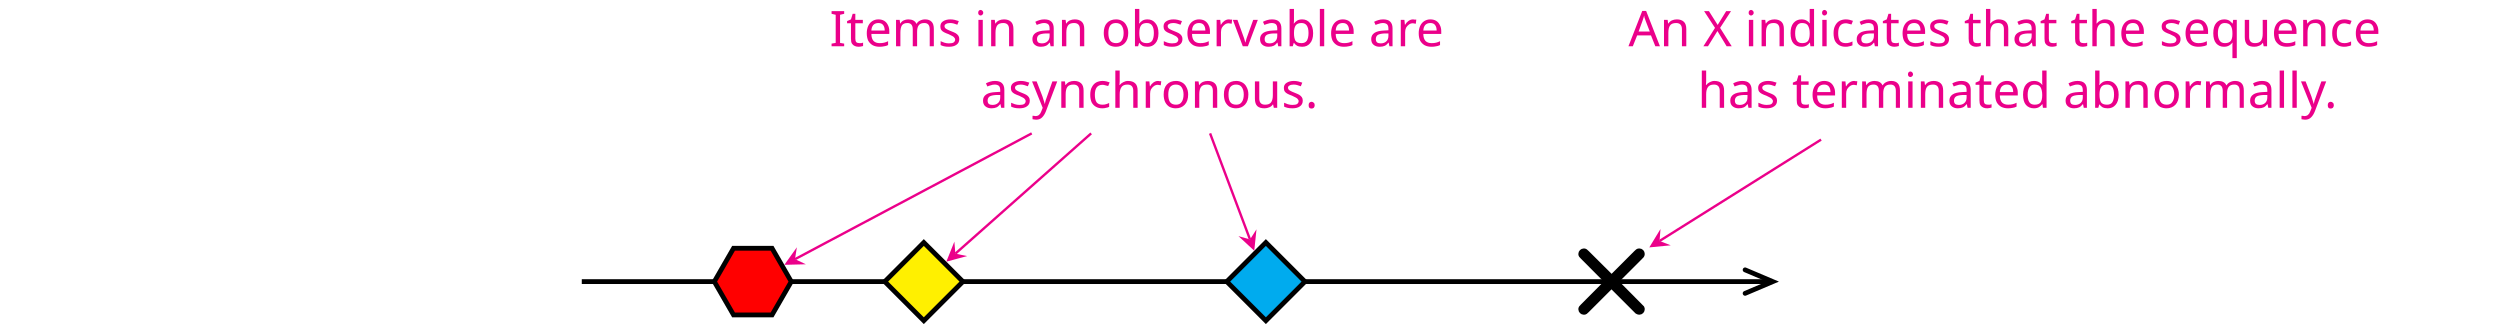
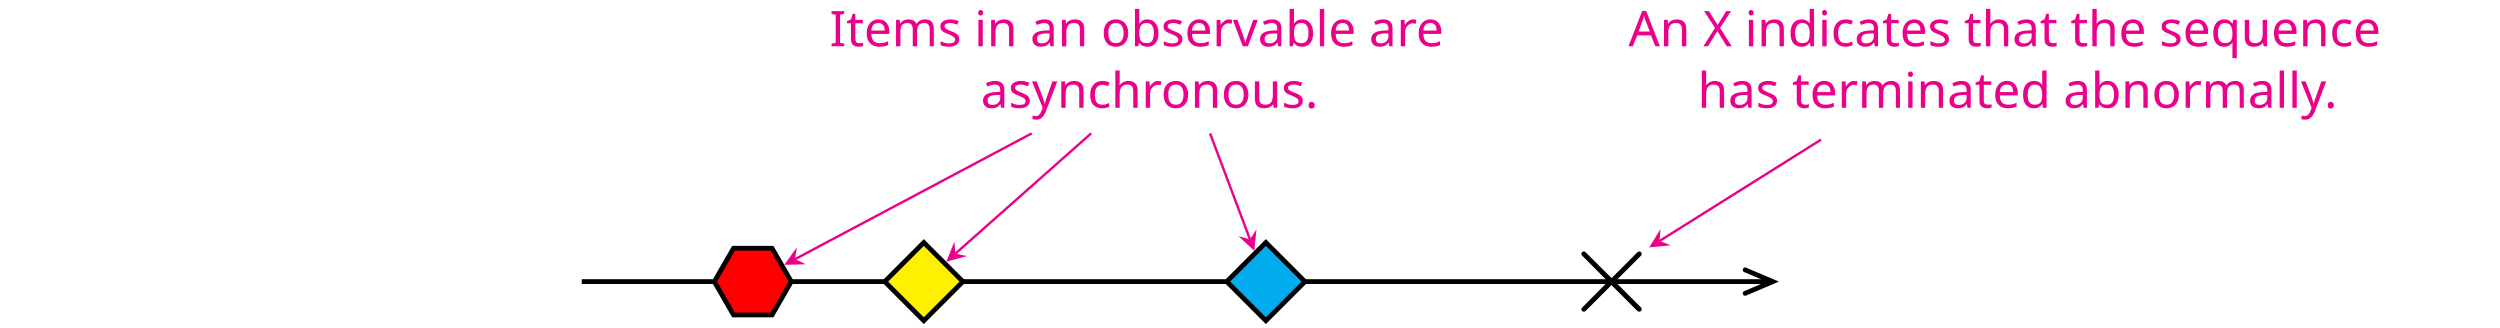
<svg xmlns="http://www.w3.org/2000/svg" width="161.203mm" height="21.115mm" viewBox="0 0 161.203 21.115" version="1.1" id="svg8">
  <style>
      @media (prefers-color-scheme: dark) {
      path[style*="stroke:#000000"] {stroke: #eee !important;}
      path[style*="fill:#000000"] {fill: #eee !important;}     
      g[style*="fill:#000000"] {fill: #eee !important;}} 
   </style>
  <defs id="defs2">
    <rect x="138.214" y="49.286" width="26.786" height="41.786" id="rect87675" />
    <g id="g14910">
      <symbol id="glyph0-0" overflow="visible" style="overflow:visible">
        <path id="path14817" d="" style="stroke:none" />
      </symbol>
      <symbol id="glyph0-1" overflow="visible" style="overflow:visible">
        <path id="path14820" d="m 1.891,-7.031 c 0,-0.141 0,-0.453 -0.297,-0.453 -0.312,0 -0.312,0.297 -0.312,0.453 v 9.078 c 0,0.141 0,0.453 0.297,0.453 0.312,0 0.312,-0.297 0.312,-0.453 z m 0,0" style="stroke:none" />
      </symbol>
      <symbol id="glyph1-0" overflow="visible" style="overflow:visible">
        <path id="path14823" d="" style="stroke:none" />
      </symbol>
      <symbol id="glyph1-1" overflow="visible" style="overflow:visible">
        <path id="path14826" d="M 5.984,-2.984 H 3.875 v 0.625 h 1.312 v 1.625 c -0.391,0.141 -0.875,0.203 -1.297,0.203 -1.312,0 -2.328,-1.328 -2.328,-2.938 0,-1.562 0.984,-2.922 2.312,-2.922 0.797,0 1.375,0.234 1.875,0.656 l 0.141,-0.812 c -0.562,-0.344 -1.328,-0.484 -2,-0.484 -1.922,0 -3.234,1.734 -3.234,3.562 0,1.812 1.328,3.578 3.234,3.578 0.75,0 1.422,-0.203 2.094,-0.484 z m 0,0" style="stroke:none" />
      </symbol>
      <symbol id="glyph1-2" overflow="visible" style="overflow:visible">
        <path id="path14829" d="M 1.562,-2.141 C 1.562,-3.125 2.281,-3.844 3.266,-3.875 v -0.656 c -0.891,0 -1.438,0.5 -1.75,0.953 v -0.906 H 0.812 V 0 h 0.75 z m 0,0" style="stroke:none" />
      </symbol>
      <symbol id="glyph1-3" overflow="visible" style="overflow:visible">
        <path id="path14832" d="m 3.984,-2.875 c 0,-1.016 -0.734,-1.719 -1.656,-1.719 -0.641,0 -1.094,0.156 -1.562,0.422 l 0.062,0.656 C 1.344,-3.875 1.844,-4 2.328,-4 c 0.469,0 0.875,0.391 0.875,1.125 v 0.438 C 1.703,-2.422 0.438,-2 0.438,-1.125 c 0,0.422 0.266,1.234 1.141,1.234 0.141,0 1.078,-0.016 1.656,-0.469 V 0 h 0.75 z m -0.781,1.562 c 0,0.188 0,0.438 -0.344,0.625 C 2.578,-0.516 2.188,-0.5 2.078,-0.5 1.609,-0.5 1.156,-0.734 1.156,-1.141 c 0,-0.703 1.609,-0.766 2.047,-0.797 z m 0,0" style="stroke:none" />
      </symbol>
      <symbol id="glyph1-4" overflow="visible" style="overflow:visible">
        <path id="path14835" d="m 4.453,-4.422 h -0.75 C 2.406,-1.25 2.375,-0.797 2.375,-0.562 H 2.359 C 2.297,-1.234 1.5,-3.094 1.469,-3.188 L 0.922,-4.422 H 0.141 L 2.078,0 C 1.953,0.312 1.75,0.812 1.719,0.891 1.453,1.469 1.281,1.469 1.141,1.469 0.984,1.469 0.672,1.438 0.375,1.312 l 0.047,0.656 c 0.219,0.047 0.5,0.078 0.719,0.078 0.359,0 0.719,-0.125 1.125,-1.141 z m 0,0" style="stroke:none" />
      </symbol>
      <symbol id="glyph1-5" overflow="visible" style="overflow:visible">
        <path id="path14838" d="M 3.422,-4.281 C 2.906,-4.516 2.5,-4.594 1.984,-4.594 c -0.25,0 -1.656,0 -1.656,1.297 0,0.5 0.297,0.812 0.547,1 0.297,0.219 0.516,0.266 1.062,0.375 0.359,0.062 0.938,0.188 0.938,0.719 0,0.688 -0.781,0.688 -0.938,0.688 -0.797,0 -1.359,-0.375 -1.531,-0.484 l -0.125,0.672 c 0.312,0.156 0.859,0.438 1.672,0.438 0.188,0 0.734,0 1.156,-0.312 0.312,-0.25 0.484,-0.641 0.484,-1.078 0,-0.547 -0.375,-0.875 -0.391,-0.906 C 2.812,-2.547 2.547,-2.609 2.047,-2.688 1.5,-2.797 1.031,-2.906 1.031,-3.391 1.031,-4 1.75,-4 1.891,-4 c 0.312,0 0.844,0.031 1.406,0.375 z m 0,0" style="stroke:none" />
      </symbol>
      <symbol id="glyph1-6" overflow="visible" style="overflow:visible">
        <path id="path14841" d="M 4.094,-4.172 C 3.5,-4.5 3.156,-4.594 2.547,-4.594 c -1.375,0 -2.188,1.203 -2.188,2.375 0,1.234 0.906,2.328 2.156,2.328 0.531,0 1.078,-0.141 1.625,-0.516 l -0.062,-0.656 c -0.516,0.391 -1.047,0.531 -1.562,0.531 -0.828,0 -1.375,-0.719 -1.375,-1.688 C 1.141,-3 1.5,-3.953 2.562,-3.953 c 0.516,0 0.859,0.078 1.406,0.438 z m 0,0" style="stroke:none" />
      </symbol>
      <symbol id="glyph1-7" overflow="visible" style="overflow:visible">
        <path id="path14844" d="m 1.562,-6.922 h -0.75 V 0 h 0.75 z m 0,0" style="stroke:none" />
      </symbol>
      <symbol id="glyph1-8" overflow="visible" style="overflow:visible">
        <path id="path14847" d="M 4.125,-2.188 C 4.125,-2.516 4.109,-3.266 3.734,-3.875 3.312,-4.484 2.719,-4.594 2.359,-4.594 1.25,-4.594 0.344,-3.531 0.344,-2.25 c 0,1.312 0.969,2.359 2.156,2.359 0.625,0 1.203,-0.234 1.594,-0.516 L 4.031,-1.062 C 3.406,-0.531 2.734,-0.5 2.516,-0.5 1.719,-0.5 1.078,-1.203 1.047,-2.188 Z M 1.094,-2.734 c 0.156,-0.75 0.688,-1.25 1.266,-1.25 0.516,0 1.062,0.328 1.203,1.25 z m 0,0" style="stroke:none" />
      </symbol>
      <symbol id="glyph1-9" overflow="visible" style="overflow:visible">
        <path id="path14850" d="m 3.844,-6.219 h 0.875 c 0.125,0 0.25,0.016 0.359,0.016 h 1.344 v -0.656 h -6.062 v 0.656 H 1.688 c 0.125,0 0.25,-0.016 0.359,-0.016 h 0.906 V 0 H 3.844 Z m 0,0" style="stroke:none" />
      </symbol>
      <symbol id="glyph1-10" overflow="visible" style="overflow:visible">
        <path id="path14853" d="m 4.344,-2.969 c 0,-0.656 -0.156,-1.562 -1.375,-1.562 -0.609,0 -1.094,0.297 -1.406,0.719 v -3.109 h -0.75 V 0 h 0.766 v -2.438 c 0,-0.656 0.25,-1.484 1.016,-1.484 0.953,0 0.969,0.703 0.969,1.016 V 0 h 0.781 z m 0,0" style="stroke:none" />
      </symbol>
      <symbol id="glyph1-11" overflow="visible" style="overflow:visible">
        <path id="path14856" d="m 4.344,-2.969 c 0,-0.656 -0.156,-1.562 -1.375,-1.562 -0.891,0 -1.391,0.672 -1.438,0.75 V -4.484 H 0.812 V 0 h 0.766 v -2.438 c 0,-0.656 0.25,-1.484 1.016,-1.484 0.953,0 0.969,0.703 0.969,1.016 V 0 h 0.781 z m 0,0" style="stroke:none" />
      </symbol>
      <symbol id="glyph1-12" overflow="visible" style="overflow:visible">
        <path id="path14859" d="m 4.672,-2.188 c 0,-1.344 -1,-2.406 -2.172,-2.406 -1.234,0 -2.203,1.094 -2.203,2.406 0,1.312 1.016,2.297 2.188,2.297 1.188,0 2.188,-1 2.188,-2.297 z m -2.188,1.656 c -0.688,0 -1.406,-0.562 -1.406,-1.766 0,-1.203 0.75,-1.688 1.406,-1.688 0.703,0 1.406,0.516 1.406,1.688 0,1.188 -0.672,1.766 -1.406,1.766 z m 0,0" style="stroke:none" />
      </symbol>
      <symbol id="glyph1-13" overflow="visible" style="overflow:visible">
        <path id="path14862" d="M 1.75,-3.844 H 3.156 V -4.422 H 1.75 V -5.688 H 1.062 v 1.266 h -0.875 v 0.578 h 0.844 v 2.656 c 0,0.594 0.141,1.297 0.828,1.297 0.688,0 1.203,-0.25 1.453,-0.375 L 3.156,-0.859 C 2.891,-0.641 2.578,-0.531 2.25,-0.531 c -0.359,0 -0.5,-0.297 -0.5,-0.828 z m 0,0" style="stroke:none" />
      </symbol>
      <symbol id="glyph1-14" overflow="visible" style="overflow:visible">
        <path id="path14865" d="M 1.625,-6.781 H 0.734 v 0.891 H 1.625 Z m -0.062,2.359 h -0.75 V 0 h 0.75 z m 0,0" style="stroke:none" />
      </symbol>
      <symbol id="glyph1-15" overflow="visible" style="overflow:visible">
        <path id="path14868" d="M 4.562,-6.922 H 3.734 V -6.094 H 4.562 Z m -0.047,2.5 h -0.75 V 0 h 0.75 z M 1.75,-3.844 H 2.938 V -4.422 H 1.719 V -5.625 c 0,-0.641 0.359,-0.797 0.609,-0.797 0.219,0 0.438,0.078 0.609,0.188 v -0.688 C 2.875,-6.938 2.625,-7.031 2.328,-7.031 1.594,-7.031 1,-6.328 1,-5.328 v 0.906 H 0.266 V -3.844 H 1 V 0 h 0.75 z m 0,0" style="stroke:none" />
      </symbol>
      <symbol id="glyph1-16" overflow="visible" style="overflow:visible">
        <path id="path14871" d="m 7.109,-2.969 c 0,-0.672 -0.156,-1.562 -1.375,-1.562 -0.594,0 -1.109,0.281 -1.484,0.812 -0.25,-0.75 -0.953,-0.812 -1.266,-0.812 -0.719,0 -1.188,0.406 -1.453,0.766 v -0.719 H 0.812 V 0 h 0.766 v -2.438 c 0,-0.688 0.281,-1.484 1.016,-1.484 0.922,0 0.969,0.641 0.969,1.016 V 0 h 0.781 v -2.438 c 0,-0.688 0.266,-1.484 1.016,-1.484 0.922,0 0.969,0.641 0.969,1.016 V 0 h 0.781 z m 0,0" style="stroke:none" />
      </symbol>
      <symbol id="glyph1-17" overflow="visible" style="overflow:visible">
        <path id="path14874" d="m 4.328,-6.922 h -0.75 v 2.938 C 3.047,-4.422 2.5,-4.531 2.125,-4.531 c -0.984,0 -1.766,1.031 -1.766,2.312 0,1.312 0.766,2.328 1.719,2.328 0.328,0 0.906,-0.094 1.469,-0.625 V 0 h 0.781 z m -0.781,5.531 C 3.547,-1.25 3.531,-1.062 3.219,-0.781 2.984,-0.578 2.734,-0.5 2.484,-0.5 c -0.625,0 -1.344,-0.469 -1.344,-1.703 0,-1.312 0.859,-1.719 1.438,-1.719 0.453,0 0.75,0.219 0.969,0.547 z m 0,0" style="stroke:none" />
      </symbol>
      <symbol id="glyph1-18" overflow="visible" style="overflow:visible">
        <path id="path14877" d="m 1.562,-6.922 h -0.75 V 0 h 0.781 v -0.453 c 0.234,0.219 0.672,0.562 1.344,0.562 0.984,0 1.844,-1 1.844,-2.328 0,-1.234 -0.672,-2.312 -1.609,-2.312 -0.391,0 -1.016,0.094 -1.609,0.578 z M 1.594,-3.344 C 1.75,-3.578 2.109,-3.922 2.656,-3.922 3.25,-3.922 4,-3.5 4,-2.219 4,-0.922 3.172,-0.5 2.562,-0.5 2.172,-0.5 1.844,-0.672 1.594,-1.141 Z m 0,0" style="stroke:none" />
      </symbol>
      <symbol id="glyph1-19" overflow="visible" style="overflow:visible">
        <path id="path14880" d="m 4.453,-4.422 h -0.75 l -0.797,2.062 C 2.703,-1.797 2.391,-1 2.312,-0.531 H 2.297 C 2.25,-0.891 1.984,-1.578 1.891,-1.844 L 0.922,-4.422 H 0.141 L 1.859,0 h 0.875 z m 0,0" style="stroke:none" />
      </symbol>
      <symbol id="glyph1-20" overflow="visible" style="overflow:visible">
        <path id="path14883" d="M 1.797,-0.828 H 0.969 V 0 h 0.828 z m 0,0" style="stroke:none" />
      </symbol>
      <symbol id="glyph1-21" overflow="visible" style="overflow:visible">
        <path id="path14886" d="m 1.594,-0.453 c 0.312,0.281 0.75,0.562 1.344,0.562 0.969,0 1.844,-0.984 1.844,-2.328 0,-1.203 -0.625,-2.312 -1.578,-2.312 -0.594,0 -1.172,0.203 -1.641,0.594 v -0.484 h -0.75 V 1.938 h 0.781 z m 0,-2.859 c 0.234,-0.359 0.625,-0.578 1.062,-0.578 0.75,0 1.344,0.75 1.344,1.672 C 4,-1.203 3.297,-0.5 2.547,-0.5 2.156,-0.5 1.891,-0.703 1.688,-0.969 1.594,-1.109 1.594,-1.141 1.594,-1.312 Z m 0,0" style="stroke:none" />
      </symbol>
      <symbol id="glyph1-22" overflow="visible" style="overflow:visible">
        <path id="path14889" d="M 4.344,-4.422 H 3.562 v 2.891 c 0,0.75 -0.562,1.094 -1.203,1.094 -0.703,0 -0.781,-0.266 -0.781,-0.688 V -4.422 H 0.812 v 3.328 c 0,0.719 0.219,1.203 1.047,1.203 0.531,0 1.234,-0.156 1.734,-0.594 V 0 h 0.75 z m 0,0" style="stroke:none" />
      </symbol>
      <symbol id="glyph1-23" overflow="visible" style="overflow:visible">
        <path id="path14892" d="m 1.75,-3.844 h 1.094 v -0.578 h -1.125 v -1.188 c 0,-0.734 0.672,-0.812 0.938,-0.812 0.188,0 0.469,0.016 0.797,0.172 V -6.922 C 3.344,-6.953 3.031,-7.031 2.656,-7.031 1.719,-7.031 1,-6.312 1,-5.328 v 0.906 H 0.266 V -3.844 H 1 V 0 h 0.75 z m 0,0" style="stroke:none" />
      </symbol>
      <symbol id="glyph1-24" overflow="visible" style="overflow:visible">
        <path id="path14895" d="M 1.75,-3.844 H 2.938 V -4.422 H 1.719 V -5.625 c 0,-0.641 0.359,-0.797 0.609,-0.797 0.203,0 0.422,0.062 0.609,0.172 V -6.922 C 2.875,-6.938 2.625,-7.031 2.328,-7.031 1.594,-7.031 1,-6.328 1,-5.328 v 0.906 H 0.266 V -3.844 H 1 V 0 h 0.75 z m 2.766,-3.078 h -0.75 V 0 h 0.75 z m 0,0" style="stroke:none" />
      </symbol>
      <symbol id="glyph1-25" overflow="visible" style="overflow:visible">
        <path id="path14898" d="M 6.656,-4.422 H 5.938 L 5.297,-2.312 C 5.188,-1.953 4.891,-0.969 4.828,-0.531 4.781,-0.844 4.531,-1.734 4.359,-2.297 l -0.641,-2.125 H 3.016 l -0.562,1.875 C 2.344,-2.203 2,-1.062 1.969,-0.547 H 1.953 C 1.906,-1.031 1.578,-2.156 1.422,-2.703 l -0.531,-1.719 h -0.75 L 1.5,0 H 2.297 C 2.344,-0.156 2.688,-1.281 2.906,-2.047 3.047,-2.516 3.328,-3.5 3.359,-3.875 H 3.375 c 0.016,0.281 0.188,0.969 0.312,1.406 L 4.422,0 h 0.875 z m 0,0" style="stroke:none" />
      </symbol>
      <symbol id="glyph1-26" overflow="visible" style="overflow:visible">
        <path id="path14901" d="M 3.516,-3.891 C 3.734,-3.891 4,-3.938 4.25,-3.938 c 0.172,0 0.562,0.031 0.578,0.031 l -0.109,-0.625 c -0.688,0 -1.266,0.188 -1.562,0.312 -0.219,-0.172 -0.547,-0.312 -0.953,-0.312 -0.859,0 -1.578,0.719 -1.578,1.625 0,0.359 0.125,0.719 0.328,0.984 C 0.656,-1.516 0.656,-1.125 0.656,-1.078 0.656,-0.812 0.75,-0.531 0.922,-0.312 0.406,-0.016 0.281,0.453 0.281,0.703 c 0,0.75 0.984,1.344 2.203,1.344 1.219,0 2.203,-0.578 2.203,-1.344 C 4.688,-0.688 3.031,-0.688 2.641,-0.688 h -0.875 c -0.125,0 -0.578,0 -0.578,-0.531 0,-0.109 0.031,-0.266 0.109,-0.359 0.203,0.156 0.531,0.297 0.906,0.297 0.891,0 1.594,-0.75 1.594,-1.625 0,-0.484 -0.219,-0.859 -0.328,-1 z m -1.312,2.031 c -0.375,0 -0.891,-0.219 -0.891,-1.047 0,-0.828 0.516,-1.062 0.891,-1.062 0.422,0 0.891,0.281 0.891,1.062 0,0.766 -0.469,1.047 -0.891,1.047 z M 2.656,0.031 c 0.219,0 1.344,0 1.344,0.688 0,0.438 -0.688,0.766 -1.5,0.766 -0.812,0 -1.516,-0.312 -1.516,-0.781 0,-0.031 0,-0.672 0.766,-0.672 z m 0,0" style="stroke:none" />
      </symbol>
      <symbol id="glyph1-27" overflow="visible" style="overflow:visible">
        <path id="path14904" d="M 2.594,-2.281 4.422,-4.422 H 3.594 l -1.328,1.641 -1.375,-1.641 H 0.062 L 1.938,-2.281 0,0 h 0.812 l 1.453,-1.875 1.5,1.875 h 0.812 z m 0,0" style="stroke:none" />
      </symbol>
      <symbol id="glyph1-28" overflow="visible" style="overflow:visible">
        <path id="path14907" d="m 4.328,-4.531 h -0.75 v 0.672 c -0.094,-0.125 -0.594,-0.672 -1.359,-0.672 -1,0 -1.859,0.984 -1.859,2.328 0,1.266 0.734,2.312 1.688,2.312 0.562,0 1.078,-0.234 1.5,-0.609 v 2.438 h 0.781 z m -0.75,3.141 c 0,0.172 0,0.188 -0.094,0.328 C 3.219,-0.672 2.844,-0.5 2.5,-0.5 c -0.766,0 -1.359,-0.781 -1.359,-1.703 0,-1.016 0.719,-1.688 1.438,-1.688 0.688,0 1,0.703 1,1.094 z m 0,0" style="stroke:none" />
      </symbol>
    </g>
  </defs>
  <g id="layer1" transform="translate(-37.25397,24.90231)">
    <path style="fill:none;stroke:#000000;stroke-width:0.31;stroke-linecap:butt;stroke-linejoin:miter;stroke-miterlimit:10;stroke-opacity:1" d="m 74.768,-6.744 h 76.699" id="path14914" />
    <path style="fill:none;stroke:#000000;stroke-width:0.31;stroke-linecap:round;stroke-linejoin:miter;stroke-miterlimit:10;stroke-opacity:1" d="m 149.781,-7.501 1.784,0.757 -1.784,0.757" id="path14916" />
    <path style="fill:#ff0000;fill-opacity:1;fill-rule:nonzero;stroke:#000000;stroke-width:0.31;stroke-linecap:butt;stroke-linejoin:miter;stroke-miterlimit:10;stroke-opacity:1" d="m 87.036,-8.893 h -2.482 l -1.24,2.149 1.24,2.149 h 2.482 l 1.24,-2.149 z m 0,0" id="path14918" />
    <path style="fill:#fff000;fill-opacity:1;fill-rule:nonzero;stroke:#000000;stroke-width:0.31;stroke-linecap:butt;stroke-linejoin:miter;stroke-miterlimit:10;stroke-opacity:1" d="m 99.342,-6.744 -2.52,-2.52 -2.518,2.52 2.518,2.52 z m 0,0" id="path14920" />
    <path style="fill:#00abee;fill-opacity:1;fill-rule:nonzero;stroke:#000000;stroke-width:0.31;stroke-linecap:butt;stroke-linejoin:miter;stroke-miterlimit:10;stroke-opacity:1" d="m 121.398,-6.744 -2.52,-2.52 -2.52,2.52 2.52,2.52 z m 0,0" id="path14924" />
    <g style="fill:#eb008a;fill-opacity:1" id="g15080" transform="matrix(0.3890289,0,0,0.3890289,35.82259,-26.15022)" />
    <path style="fill:none;stroke:#eb008a;stroke-width:0.155;stroke-linecap:butt;stroke-linejoin:miter;stroke-miterlimit:10;stroke-opacity:1" d="M 103.78,-16.301 88.516,-8.191" id="path15138" />
    <path style="fill:#eb008a;fill-opacity:1;fill-rule:nonzero;stroke:none;stroke-width:0.389" d="m 87.831,-7.826 1.387,-0.035 -0.702,-0.33 0.12,-0.766" id="path15140" />
    <path style="fill:none;stroke:#eb008a;stroke-width:0.155;stroke-linecap:butt;stroke-linejoin:miter;stroke-miterlimit:10;stroke-opacity:1" d="m 107.612,-16.301 -8.755,7.755" id="path15142" />
    <path style="fill:#eb008a;fill-opacity:1;fill-rule:nonzero;stroke:none;stroke-width:0.389" d="m 98.275,-8.031 1.343,-0.359 -0.761,-0.157 -0.064,-0.775" id="path15144" />
    <path style="fill:none;stroke:#eb008a;stroke-width:0.155;stroke-linecap:butt;stroke-linejoin:miter;stroke-miterlimit:10;stroke-opacity:1" d="m 115.282,-16.301 2.574,6.84" id="path15150" />
    <path style="fill:#eb008a;fill-opacity:1;fill-rule:nonzero;stroke:none;stroke-width:0.389" d="m 118.13,-8.735 0.144,-1.381 -0.418,0.655 -0.746,-0.217" id="path15152" />
    <path style="fill:none;stroke:#eb008a;stroke-width:0.155;stroke-linecap:butt;stroke-linejoin:miter;stroke-miterlimit:10;stroke-opacity:1" d="m 154.678,-15.899 -10.416,6.536" id="path15318" />
    <path style="fill:#eb008a;fill-opacity:1;fill-rule:nonzero;stroke:none;stroke-width:0.389" d="m 143.603,-8.95 1.384,-0.134 -0.725,-0.28 0.064,-0.775" id="path15320" />
    <text xml:space="preserve" style="font-style:normal;font-variant:normal;font-weight:normal;font-stretch:normal;font-size:3.175px;line-height:1.25;font-family:sans-serif;-inkscape-font-specification:sans-serif;text-align:center;letter-spacing:0px;word-spacing:0px;text-anchor:middle;fill:#eb008a;fill-opacity:1;stroke:none;stroke-width:0.265px;stroke-linecap:butt;stroke-linejoin:miter;stroke-opacity:1" x="113.438" y="-21.918" id="text19654">
      <tspan x="113.438" y="-21.918" style="font-size:3.175px;text-align:center;text-anchor:middle;fill:#eb008a;fill-opacity:1;stroke-width:0.265px" id="tspan19656">Items in an observable are</tspan>
      <tspan x="113.438" y="-17.95" style="font-size:3.175px;text-align:center;text-anchor:middle;fill:#eb008a;fill-opacity:1;stroke-width:0.265px" id="tspan136671">asynchronous.</tspan>
    </text>
    <text xml:space="preserve" style="font-style:normal;font-variant:normal;font-weight:normal;font-stretch:normal;font-size:3.175px;line-height:1.25;font-family:sans-serif;-inkscape-font-specification:sans-serif;text-align:center;letter-spacing:0px;word-spacing:0px;text-anchor:middle;fill:#eb008a;fill-opacity:1;stroke:none;stroke-width:0.265px;stroke-linecap:butt;stroke-linejoin:miter;stroke-opacity:1" x="169.408" y="-21.918" id="text19660">
      <tspan id="tspan19658" x="169.408" y="-21.918" style="font-size:3.175px;text-align:center;text-anchor:middle;fill:#eb008a;fill-opacity:1;stroke-width:0.265px">An X indicates that the sequence</tspan>
      <tspan x="169.408" y="-17.95" style="font-size:3.175px;text-align:center;text-anchor:middle;fill:#eb008a;fill-opacity:1;stroke-width:0.265px" id="tspan19664">has terminated abnormally.</tspan>
    </text>
-     <path id="use57" d="m 141.172,-6.97 -1.612,-1.604 c -0.097,-0.097 -0.113,-0.113 -0.177,-0.113 -0.081,0 -0.161,0.073 -0.161,0.161 0,0.056 0.016,0.073 0.105,0.161 l 1.612,1.62 -1.612,1.62 c -0.089,0.089 -0.105,0.105 -0.105,0.161 0,0.089 0.081,0.161 0.161,0.161 0.065,0 0.081,-0.016 0.177,-0.113 l 1.604,-1.604 1.668,1.668 c 0.016,0.008 0.072,0.048 0.121,0.048 0.097,0 0.161,-0.073 0.161,-0.161 0,-0.016 0,-0.048 -0.024,-0.089 -0.008,-0.016 -1.289,-1.281 -1.692,-1.692 l 1.475,-1.475 c 0.04,-0.048 0.161,-0.153 0.201,-0.201 0.008,-0.016 0.04,-0.048 0.04,-0.105 0,-0.089 -0.065,-0.161 -0.161,-0.161 -0.065,0 -0.097,0.032 -0.185,0.121 z" style="stroke-width:0.39;stroke:#000000" />
+     <path id="use57" d="m 141.172,-6.97 -1.612,-1.604 c -0.097,-0.097 -0.113,-0.113 -0.177,-0.113 -0.081,0 -0.161,0.073 -0.161,0.161 0,0.056 0.016,0.073 0.105,0.161 l 1.612,1.62 -1.612,1.62 c -0.089,0.089 -0.105,0.105 -0.105,0.161 0,0.089 0.081,0.161 0.161,0.161 0.065,0 0.081,-0.016 0.177,-0.113 l 1.604,-1.604 1.668,1.668 c 0.016,0.008 0.072,0.048 0.121,0.048 0.097,0 0.161,-0.073 0.161,-0.161 0,-0.016 0,-0.048 -0.024,-0.089 -0.008,-0.016 -1.289,-1.281 -1.692,-1.692 l 1.475,-1.475 c 0.04,-0.048 0.161,-0.153 0.201,-0.201 0.008,-0.016 0.04,-0.048 0.04,-0.105 0,-0.089 -0.065,-0.161 -0.161,-0.161 -0.065,0 -0.097,0.032 -0.185,0.121 z" style="stroke-width:0.39;fill:#000000" />
    <text xml:space="preserve" transform="matrix(0.2645833,0,0,0.2645833,37.25397,-24.90231)" id="text87673" style="font-style:normal;font-weight:normal;font-size:40px;line-height:1.25;font-family:sans-serif;white-space:pre;shape-inside:url(#rect87675);fill:#000000;fill-opacity:1;stroke:none" />
  </g>
</svg>
